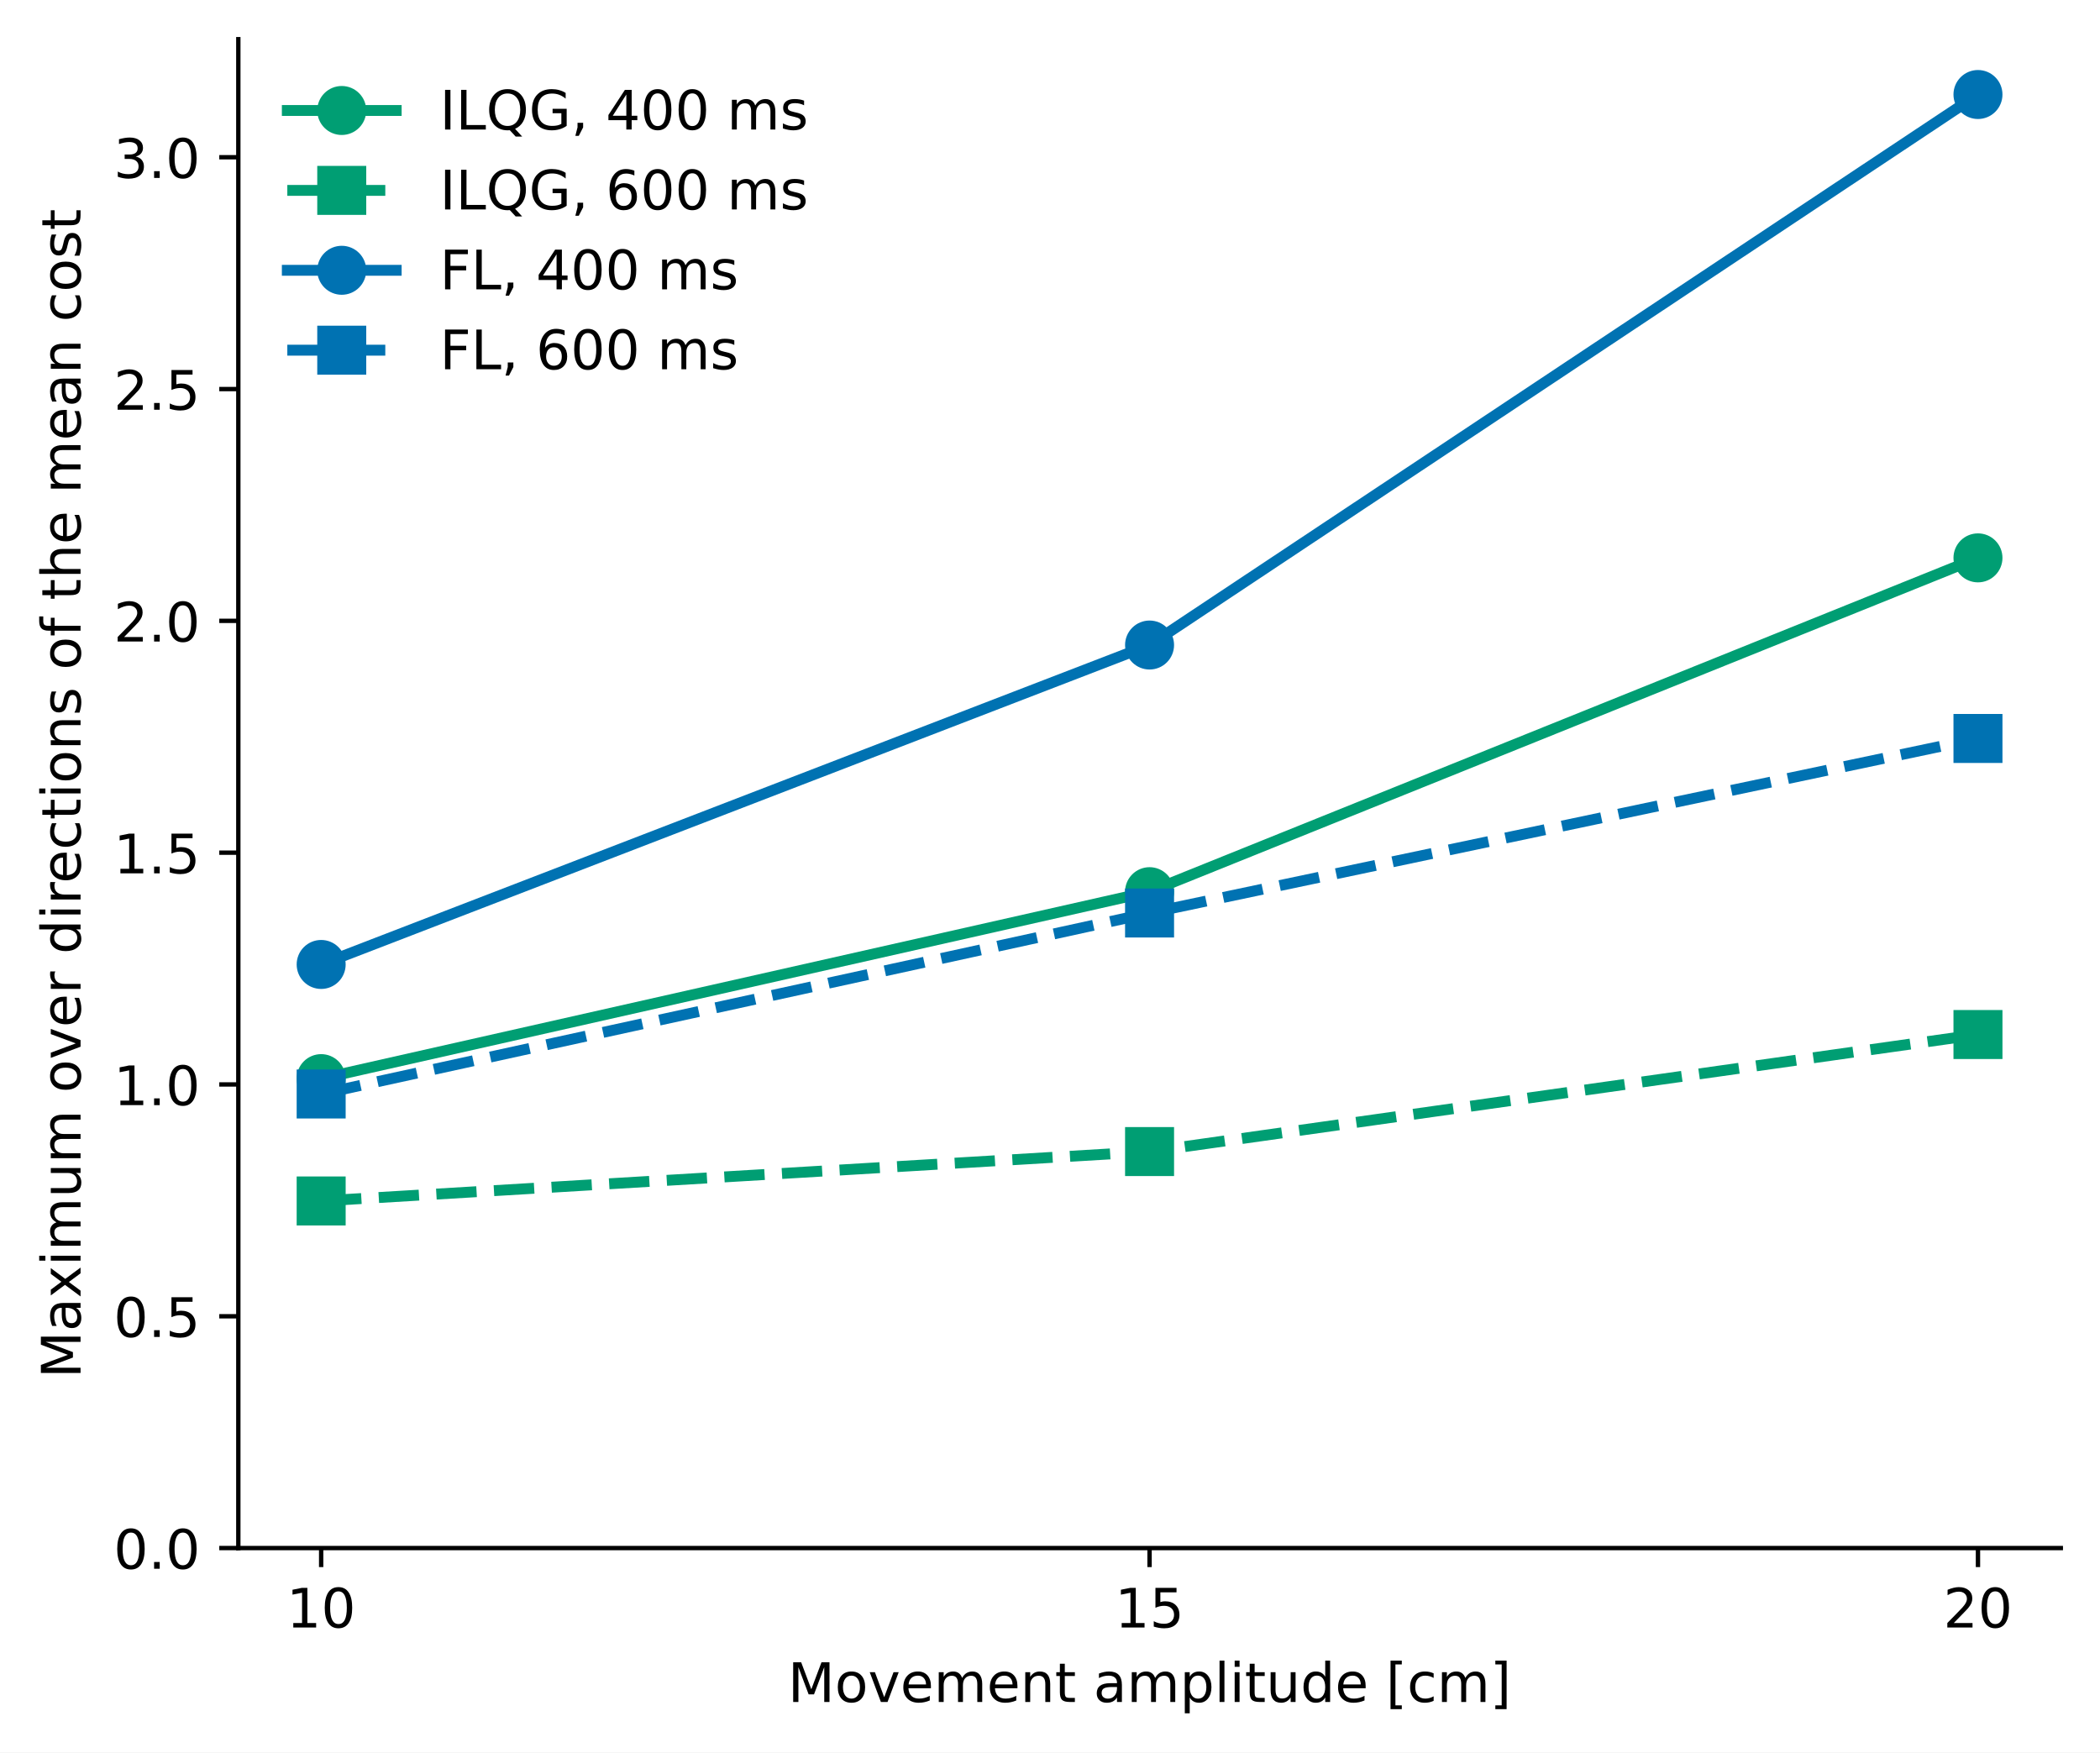
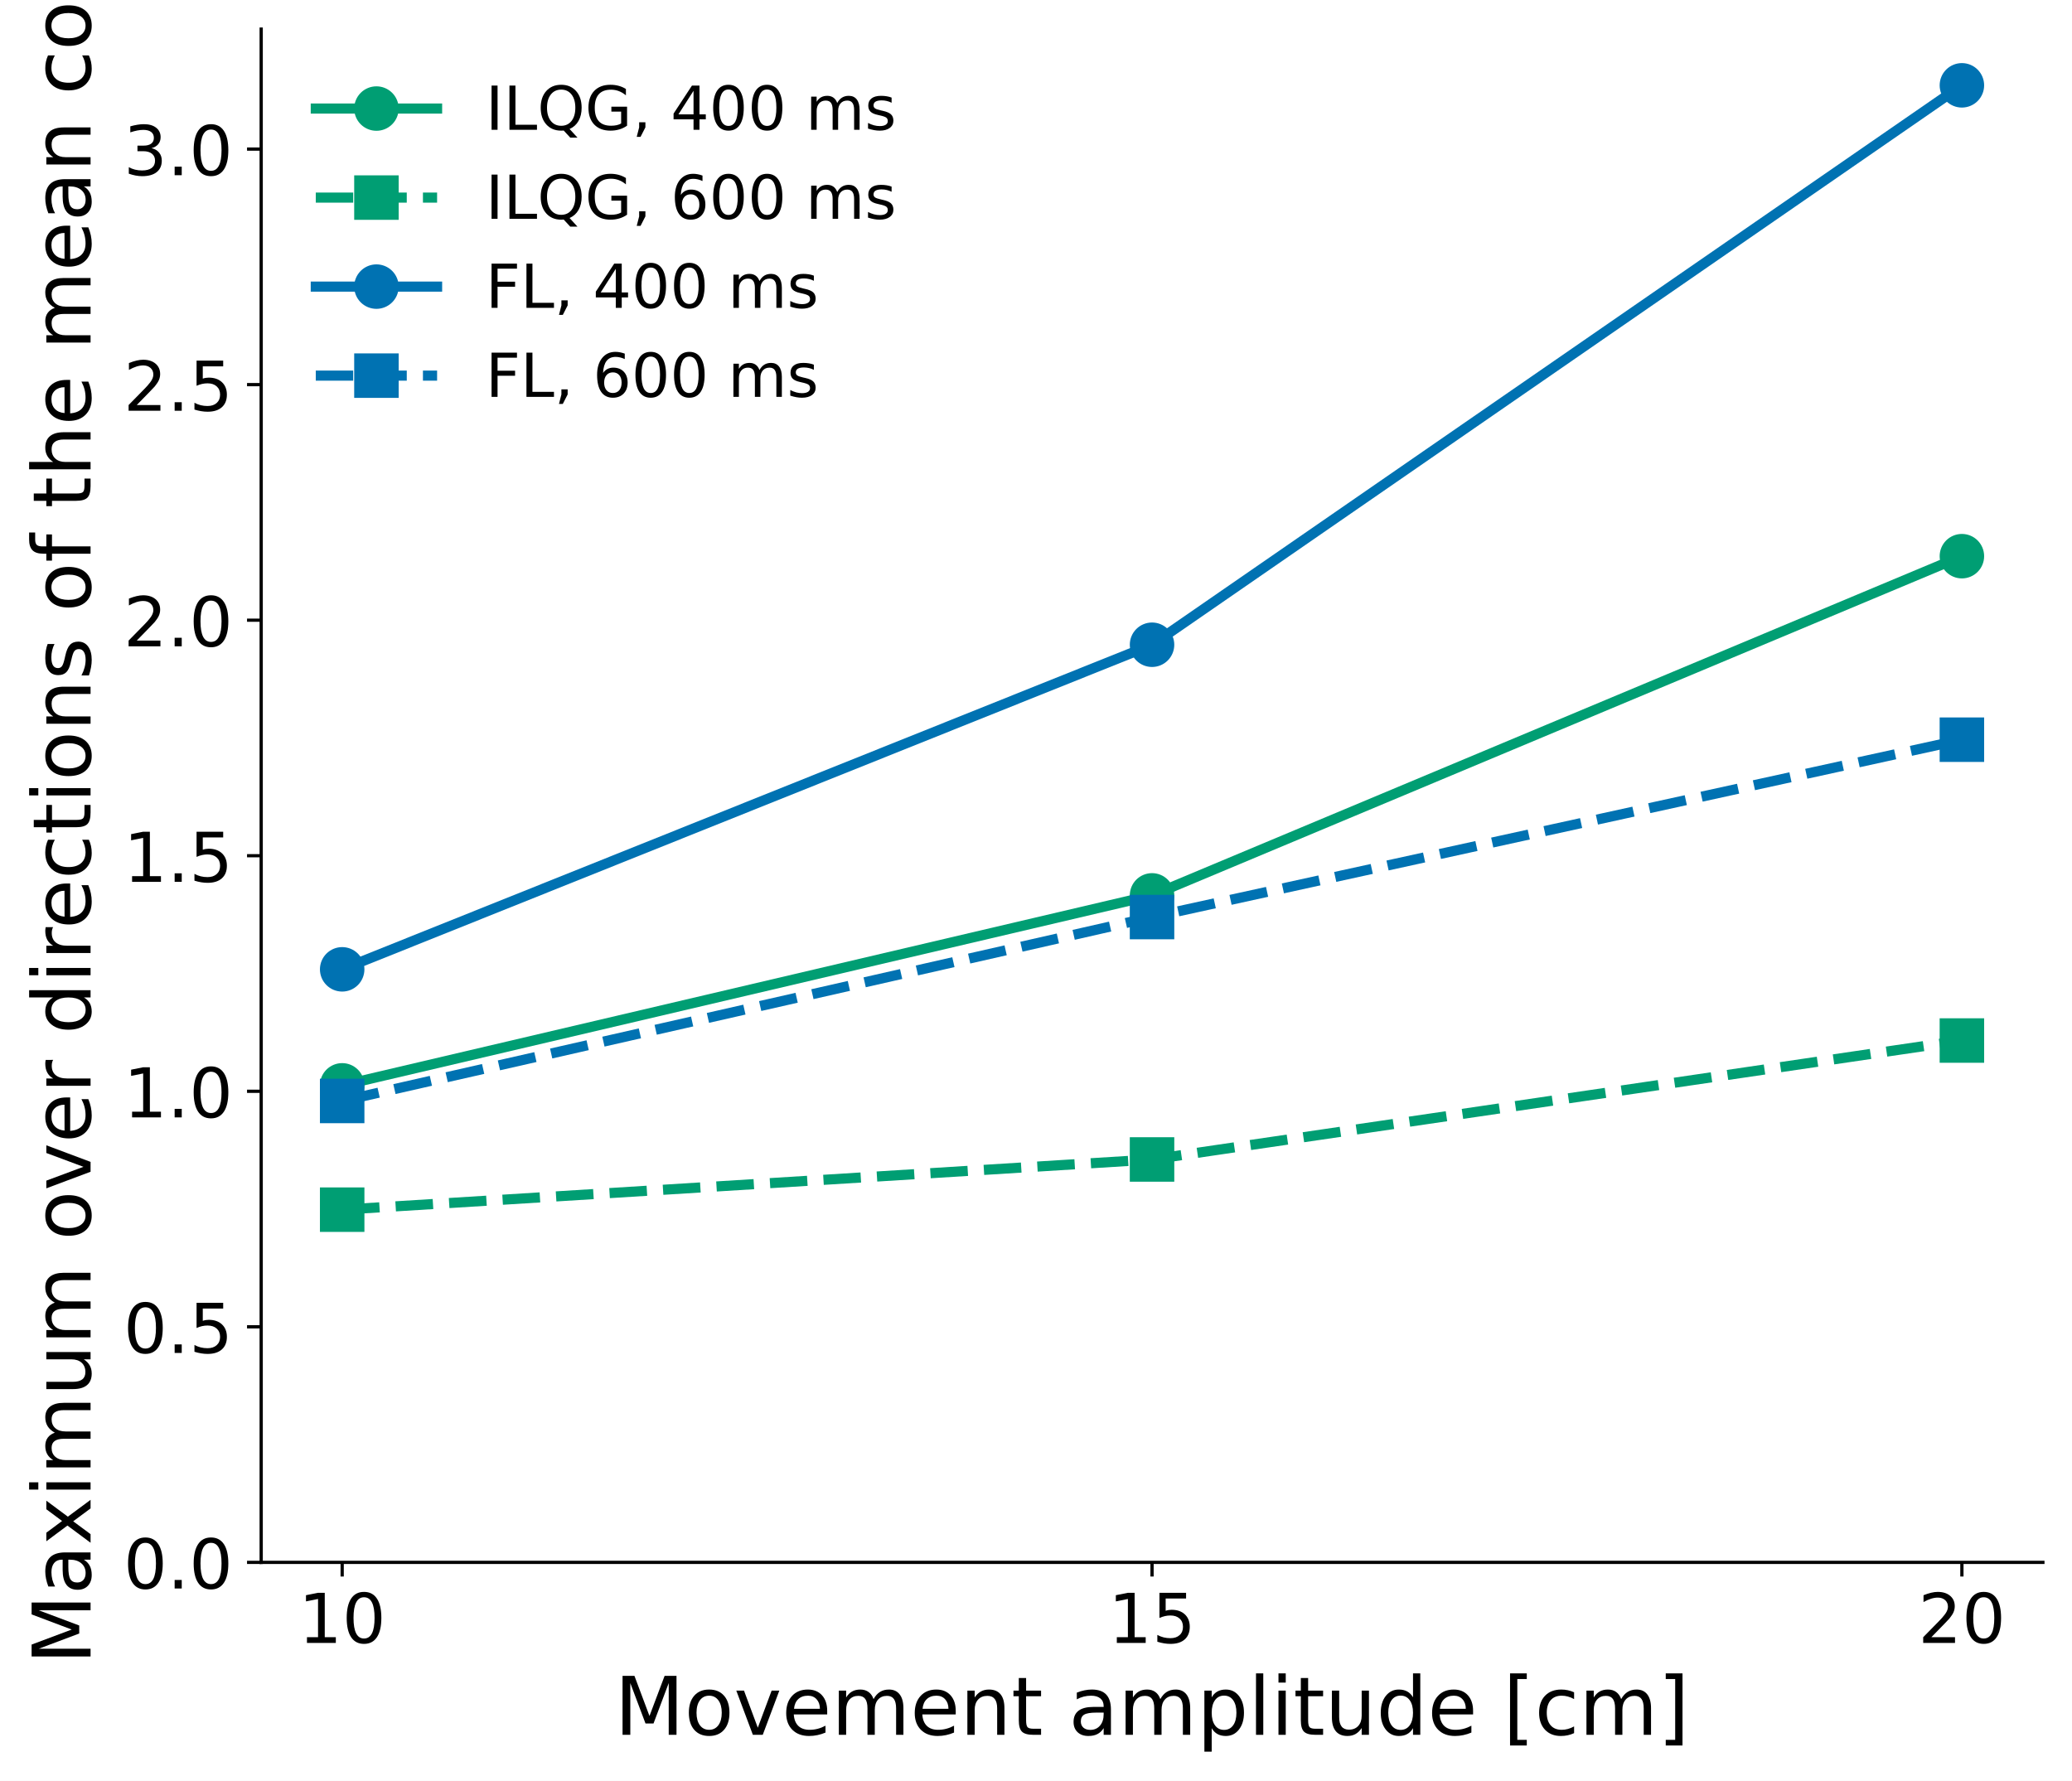
- <svg xmlns="http://www.w3.org/2000/svg" xmlns:xlink="http://www.w3.org/1999/xlink" width="385.781pt" height="321.956pt" viewBox="0 0 385.781 321.956" version="1.1">
+ <svg xmlns="http://www.w3.org/2000/svg" xmlns:xlink="http://www.w3.org/1999/xlink" width="512.4pt" height="440.4pt" viewBox="0 0 512.4 440.4" version="1.1">
  <defs>
    <style type="text/css">*{stroke-linejoin: round; stroke-linecap: butt}</style>
  </defs>
  <g id="figure_1">
    <g id="patch_1">
-       <path d="M 0 321.956  L 385.781 321.956  L 385.781 0  L 0 0  z " style="fill: #ffffff" />
+       <path d="M 0 440.4  L 512.4 440.4  L 512.4 0  L 0 0  z " style="fill: #ffffff" />
    </g>
    <g id="axes_1">
      <g id="patch_2">
-         <path d="M 43.781 284.4  L 378.581 284.4  L 378.581 7.2  L 43.781 7.2  z " style="fill: #ffffff" />
+         <path d="M 64.592 386.39  L 505.2 386.39  L 505.2 7.2  L 64.592 7.2  z " style="fill: #ffffff" />
      </g>
      <g id="matplotlib.axis_1">
        <g id="xtick_1">
          <g id="line2d_1">
            <defs>
-               <path id="m5ae6c926d2" d="M 0 0  L 0 3.5  " style="stroke: #000000; stroke-width: 0.8" />
-             </defs>
-             <g>
-               <use xlink:href="#m5ae6c926d2" x="58.999" y="284.4" style="stroke: #000000; stroke-width: 0.8" />
+               <path id="m7b6751e77b" d="M 0 0  L 0 3.5  " style="stroke: #000000; stroke-width: 0.8" />
+             </defs>
+             <g>
+               <use xlink:href="#m7b6751e77b" x="84.619" y="386.39" style="stroke: #000000; stroke-width: 0.8" />
            </g>
          </g>
          <g id="text_1">
-             <g transform="translate(52.63693 298.9984) scale(0.1 -0.1)">
+             <g transform="translate(73.80295 406.3078) scale(0.17 -0.17)">
              <defs>
                <path id="DejaVuSans-31" d="M 794 531  L 1825 531  L 1825 4091  L 703 3866  L 703 4441  L 1819 4666  L 2450 4666  L 2450 531  L 3481 531  L 3481 0  L 794 0  L 794 531  z " transform="scale(0.015625)" />
                <path id="DejaVuSans-30" d="M 2034 4250  Q 1547 4250 1301 3770  Q 1056 3291 1056 2328  Q 1056 1369 1301 889  Q 1547 409 2034 409  Q 2525 409 2770 889  Q 3016 1369 3016 2328  Q 3016 3291 2770 3770  Q 2525 4250 2034 4250  z M 2034 4750  Q 2819 4750 3233 4129  Q 3647 3509 3647 2328  Q 3647 1150 3233 529  Q 2819 -91 2034 -91  Q 1250 -91 836 529  Q 422 1150 422 2328  Q 422 3509 836 4129  Q 1250 4750 2034 4750  z " transform="scale(0.015625)" />
              </defs>
              <use xlink:href="#DejaVuSans-31" />
              <use xlink:href="#DejaVuSans-30" transform="translate(63.62305 0)" />
            </g>
          </g>
        </g>
        <g id="xtick_2">
          <g id="line2d_2">
            <g>
-               <use xlink:href="#m5ae6c926d2" x="211.181" y="284.4" style="stroke: #000000; stroke-width: 0.8" />
+               <use xlink:href="#m7b6751e77b" x="284.896" y="386.39" style="stroke: #000000; stroke-width: 0.8" />
            </g>
          </g>
          <g id="text_2">
-             <g transform="translate(204.8187 298.9984) scale(0.1 -0.1)">
+             <g transform="translate(274.0793 406.3078) scale(0.17 -0.17)">
              <defs>
                <path id="DejaVuSans-35" d="M 691 4666  L 3169 4666  L 3169 4134  L 1269 4134  L 1269 2991  Q 1406 3038 1543 3061  Q 1681 3084 1819 3084  Q 2600 3084 3056 2656  Q 3513 2228 3513 1497  Q 3513 744 3044 326  Q 2575 -91 1722 -91  Q 1428 -91 1123 -41  Q 819 9 494 109  L 494 744  Q 775 591 1075 516  Q 1375 441 1709 441  Q 2250 441 2565 725  Q 2881 1009 2881 1497  Q 2881 1984 2565 2268  Q 2250 2553 1709 2553  Q 1456 2553 1204 2497  Q 953 2441 691 2322  L 691 4666  z " transform="scale(0.015625)" />
              </defs>
              <use xlink:href="#DejaVuSans-31" />
              <use xlink:href="#DejaVuSans-35" transform="translate(63.62305 0)" />
            </g>
          </g>
        </g>
        <g id="xtick_3">
          <g id="line2d_3">
            <g>
-               <use xlink:href="#m5ae6c926d2" x="363.363" y="284.4" style="stroke: #000000; stroke-width: 0.8" />
+               <use xlink:href="#m7b6751e77b" x="485.172" y="386.39" style="stroke: #000000; stroke-width: 0.8" />
            </g>
          </g>
          <g id="text_3">
-             <g transform="translate(357.0006 298.9984) scale(0.1 -0.1)">
+             <g transform="translate(474.3556 406.3078) scale(0.17 -0.17)">
              <defs>
                <path id="DejaVuSans-32" d="M 1228 531  L 3431 531  L 3431 0  L 469 0  L 469 531  Q 828 903 1448 1529  Q 2069 2156 2228 2338  Q 2531 2678 2651 2914  Q 2772 3150 2772 3378  Q 2772 3750 2511 3984  Q 2250 4219 1831 4219  Q 1534 4219 1204 4116  Q 875 4013 500 3803  L 500 4441  Q 881 4594 1212 4672  Q 1544 4750 1819 4750  Q 2544 4750 2975 4387  Q 3406 4025 3406 3419  Q 3406 3131 3298 2873  Q 3191 2616 2906 2266  Q 2828 2175 2409 1742  Q 1991 1309 1228 531  z " transform="scale(0.015625)" />
              </defs>
              <use xlink:href="#DejaVuSans-32" />
              <use xlink:href="#DejaVuSans-30" transform="translate(63.62305 0)" />
            </g>
          </g>
        </g>
        <g id="text_4">
-           <g transform="translate(144.7305 312.6766) scale(0.1 -0.1)">
+           <g transform="translate(151.994 429.0401) scale(0.2 -0.2)">
            <defs>
              <path id="DejaVuSans-4d" d="M 628 4666  L 1569 4666  L 2759 1491  L 3956 4666  L 4897 4666  L 4897 0  L 4281 0  L 4281 4097  L 3078 897  L 2444 897  L 1241 4097  L 1241 0  L 628 0  L 628 4666  z " transform="scale(0.015625)" />
              <path id="DejaVuSans-6f" d="M 1959 3097  Q 1497 3097 1228 2736  Q 959 2375 959 1747  Q 959 1119 1226 758  Q 1494 397 1959 397  Q 2419 397 2687 759  Q 2956 1122 2956 1747  Q 2956 2369 2687 2733  Q 2419 3097 1959 3097  z M 1959 3584  Q 2709 3584 3137 3096  Q 3566 2609 3566 1747  Q 3566 888 3137 398  Q 2709 -91 1959 -91  Q 1206 -91 779 398  Q 353 888 353 1747  Q 353 2609 779 3096  Q 1206 3584 1959 3584  z " transform="scale(0.015625)" />
              <path id="DejaVuSans-76" d="M 191 3500  L 800 3500  L 1894 563  L 2988 3500  L 3597 3500  L 2284 0  L 1503 0  L 191 3500  z " transform="scale(0.015625)" />
              <path id="DejaVuSans-65" d="M 3597 1894  L 3597 1613  L 953 1613  Q 991 1019 1311 708  Q 1631 397 2203 397  Q 2534 397 2845 478  Q 3156 559 3463 722  L 3463 178  Q 3153 47 2828 -22  Q 2503 -91 2169 -91  Q 1331 -91 842 396  Q 353 884 353 1716  Q 353 2575 817 3079  Q 1281 3584 2069 3584  Q 2775 3584 3186 3129  Q 3597 2675 3597 1894  z M 3022 2063  Q 3016 2534 2758 2815  Q 2500 3097 2075 3097  Q 1594 3097 1305 2825  Q 1016 2553 972 2059  L 3022 2063  z " transform="scale(0.015625)" />
              <path id="DejaVuSans-6d" d="M 3328 2828  Q 3544 3216 3844 3400  Q 4144 3584 4550 3584  Q 5097 3584 5394 3201  Q 5691 2819 5691 2113  L 5691 0  L 5113 0  L 5113 2094  Q 5113 2597 4934 2840  Q 4756 3084 4391 3084  Q 3944 3084 3684 2787  Q 3425 2491 3425 1978  L 3425 0  L 2847 0  L 2847 2094  Q 2847 2600 2669 2842  Q 2491 3084 2119 3084  Q 1678 3084 1418 2786  Q 1159 2488 1159 1978  L 1159 0  L 581 0  L 581 3500  L 1159 3500  L 1159 2956  Q 1356 3278 1631 3431  Q 1906 3584 2284 3584  Q 2666 3584 2933 3390  Q 3200 3197 3328 2828  z " transform="scale(0.015625)" />
              <path id="DejaVuSans-6e" d="M 3513 2113  L 3513 0  L 2938 0  L 2938 2094  Q 2938 2591 2744 2837  Q 2550 3084 2163 3084  Q 1697 3084 1428 2787  Q 1159 2491 1159 1978  L 1159 0  L 581 0  L 581 3500  L 1159 3500  L 1159 2956  Q 1366 3272 1645 3428  Q 1925 3584 2291 3584  Q 2894 3584 3203 3211  Q 3513 2838 3513 2113  z " transform="scale(0.015625)" />
              <path id="DejaVuSans-74" d="M 1172 4494  L 1172 3500  L 2356 3500  L 2356 3053  L 1172 3053  L 1172 1153  Q 1172 725 1289 603  Q 1406 481 1766 481  L 2356 481  L 2356 0  L 1766 0  Q 1100 0 847 248  Q 594 497 594 1153  L 594 3053  L 172 3053  L 172 3500  L 594 3500  L 594 4494  L 1172 4494  z " transform="scale(0.015625)" />
              <path id="DejaVuSans-20" transform="scale(0.015625)" />
              <path id="DejaVuSans-61" d="M 2194 1759  Q 1497 1759 1228 1600  Q 959 1441 959 1056  Q 959 750 1161 570  Q 1363 391 1709 391  Q 2188 391 2477 730  Q 2766 1069 2766 1631  L 2766 1759  L 2194 1759  z M 3341 1997  L 3341 0  L 2766 0  L 2766 531  Q 2569 213 2275 61  Q 1981 -91 1556 -91  Q 1019 -91 701 211  Q 384 513 384 1019  Q 384 1609 779 1909  Q 1175 2209 1959 2209  L 2766 2209  L 2766 2266  Q 2766 2663 2505 2880  Q 2244 3097 1772 3097  Q 1472 3097 1187 3025  Q 903 2953 641 2809  L 641 3341  Q 956 3463 1253 3523  Q 1550 3584 1831 3584  Q 2591 3584 2966 3190  Q 3341 2797 3341 1997  z " transform="scale(0.015625)" />
              <path id="DejaVuSans-70" d="M 1159 525  L 1159 -1331  L 581 -1331  L 581 3500  L 1159 3500  L 1159 2969  Q 1341 3281 1617 3432  Q 1894 3584 2278 3584  Q 2916 3584 3314 3078  Q 3713 2572 3713 1747  Q 3713 922 3314 415  Q 2916 -91 2278 -91  Q 1894 -91 1617 61  Q 1341 213 1159 525  z M 3116 1747  Q 3116 2381 2855 2742  Q 2594 3103 2138 3103  Q 1681 3103 1420 2742  Q 1159 2381 1159 1747  Q 1159 1113 1420 752  Q 1681 391 2138 391  Q 2594 391 2855 752  Q 3116 1113 3116 1747  z " transform="scale(0.015625)" />
              <path id="DejaVuSans-6c" d="M 603 4863  L 1178 4863  L 1178 0  L 603 0  L 603 4863  z " transform="scale(0.015625)" />
              <path id="DejaVuSans-69" d="M 603 3500  L 1178 3500  L 1178 0  L 603 0  L 603 3500  z M 603 4863  L 1178 4863  L 1178 4134  L 603 4134  L 603 4863  z " transform="scale(0.015625)" />
              <path id="DejaVuSans-75" d="M 544 1381  L 544 3500  L 1119 3500  L 1119 1403  Q 1119 906 1312 657  Q 1506 409 1894 409  Q 2359 409 2629 706  Q 2900 1003 2900 1516  L 2900 3500  L 3475 3500  L 3475 0  L 2900 0  L 2900 538  Q 2691 219 2414 64  Q 2138 -91 1772 -91  Q 1169 -91 856 284  Q 544 659 544 1381  z M 1991 3584  L 1991 3584  z " transform="scale(0.015625)" />
              <path id="DejaVuSans-64" d="M 2906 2969  L 2906 4863  L 3481 4863  L 3481 0  L 2906 0  L 2906 525  Q 2725 213 2448 61  Q 2172 -91 1784 -91  Q 1150 -91 751 415  Q 353 922 353 1747  Q 353 2572 751 3078  Q 1150 3584 1784 3584  Q 2172 3584 2448 3432  Q 2725 3281 2906 2969  z M 947 1747  Q 947 1113 1208 752  Q 1469 391 1925 391  Q 2381 391 2643 752  Q 2906 1113 2906 1747  Q 2906 2381 2643 2742  Q 2381 3103 1925 3103  Q 1469 3103 1208 2742  Q 947 2381 947 1747  z " transform="scale(0.015625)" />
              <path id="DejaVuSans-5b" d="M 550 4863  L 1875 4863  L 1875 4416  L 1125 4416  L 1125 -397  L 1875 -397  L 1875 -844  L 550 -844  L 550 4863  z " transform="scale(0.015625)" />
              <path id="DejaVuSans-63" d="M 3122 3366  L 3122 2828  Q 2878 2963 2633 3030  Q 2388 3097 2138 3097  Q 1578 3097 1268 2742  Q 959 2388 959 1747  Q 959 1106 1268 751  Q 1578 397 2138 397  Q 2388 397 2633 464  Q 2878 531 3122 666  L 3122 134  Q 2881 22 2623 -34  Q 2366 -91 2075 -91  Q 1284 -91 818 406  Q 353 903 353 1747  Q 353 2603 823 3093  Q 1294 3584 2113 3584  Q 2378 3584 2631 3529  Q 2884 3475 3122 3366  z " transform="scale(0.015625)" />
              <path id="DejaVuSans-5d" d="M 1947 4863  L 1947 -844  L 622 -844  L 622 -397  L 1369 -397  L 1369 4416  L 622 4416  L 622 4863  L 1947 4863  z " transform="scale(0.015625)" />
            </defs>
            <use xlink:href="#DejaVuSans-4d" />
            <use xlink:href="#DejaVuSans-6f" transform="translate(86.2793 0)" />
            <use xlink:href="#DejaVuSans-76" transform="translate(147.4609 0)" />
            <use xlink:href="#DejaVuSans-65" transform="translate(206.6406 0)" />
            <use xlink:href="#DejaVuSans-6d" transform="translate(268.1641 0)" />
            <use xlink:href="#DejaVuSans-65" transform="translate(365.5762 0)" />
            <use xlink:href="#DejaVuSans-6e" transform="translate(427.0996 0)" />
            <use xlink:href="#DejaVuSans-74" transform="translate(490.4785 0)" />
            <use xlink:href="#DejaVuSans-20" transform="translate(529.6875 0)" />
            <use xlink:href="#DejaVuSans-61" transform="translate(561.4746 0)" />
            <use xlink:href="#DejaVuSans-6d" transform="translate(622.7539 0)" />
            <use xlink:href="#DejaVuSans-70" transform="translate(720.166 0)" />
            <use xlink:href="#DejaVuSans-6c" transform="translate(783.6426 0)" />
            <use xlink:href="#DejaVuSans-69" transform="translate(811.4258 0)" />
            <use xlink:href="#DejaVuSans-74" transform="translate(839.209 0)" />
            <use xlink:href="#DejaVuSans-75" transform="translate(878.418 0)" />
            <use xlink:href="#DejaVuSans-64" transform="translate(941.7969 0)" />
            <use xlink:href="#DejaVuSans-65" transform="translate(1005.273 0)" />
            <use xlink:href="#DejaVuSans-20" transform="translate(1066.797 0)" />
            <use xlink:href="#DejaVuSans-5b" transform="translate(1098.584 0)" />
            <use xlink:href="#DejaVuSans-63" transform="translate(1137.598 0)" />
            <use xlink:href="#DejaVuSans-6d" transform="translate(1192.578 0)" />
            <use xlink:href="#DejaVuSans-5d" transform="translate(1289.99 0)" />
          </g>
        </g>
      </g>
      <g id="matplotlib.axis_2">
        <g id="ytick_1">
          <g id="line2d_4">
            <defs>
-               <path id="m783d366e1e" d="M 0 0  L -3.5 0  " style="stroke: #000000; stroke-width: 0.8" />
-             </defs>
-             <g>
-               <use xlink:href="#m783d366e1e" x="43.781" y="284.4" style="stroke: #000000; stroke-width: 0.8" />
+               <path id="m517cbd551c" d="M 0 0  L -3.5 0  " style="stroke: #000000; stroke-width: 0.8" />
+             </defs>
+             <g>
+               <use xlink:href="#m517cbd551c" x="64.592" y="386.39" style="stroke: #000000; stroke-width: 0.8" />
            </g>
          </g>
          <g id="text_5">
-             <g transform="translate(20.87813 288.1992) scale(0.1 -0.1)">
+             <g transform="translate(30.55625 392.8491) scale(0.17 -0.17)">
              <defs>
                <path id="DejaVuSans-2e" d="M 684 794  L 1344 794  L 1344 0  L 684 0  L 684 794  z " transform="scale(0.015625)" />
              </defs>
              <use xlink:href="#DejaVuSans-30" />
              <use xlink:href="#DejaVuSans-2e" transform="translate(63.62305 0)" />
              <use xlink:href="#DejaVuSans-30" transform="translate(95.41016 0)" />
            </g>
          </g>
        </g>
        <g id="ytick_2">
          <g id="line2d_5">
            <g>
-               <use xlink:href="#m783d366e1e" x="43.781" y="241.815" style="stroke: #000000; stroke-width: 0.8" />
+               <use xlink:href="#m517cbd551c" x="64.592" y="328.137" style="stroke: #000000; stroke-width: 0.8" />
            </g>
          </g>
          <g id="text_6">
-             <g transform="translate(20.87813 245.6141) scale(0.1 -0.1)">
+             <g transform="translate(30.55625 334.5956) scale(0.17 -0.17)">
              <use xlink:href="#DejaVuSans-30" />
              <use xlink:href="#DejaVuSans-2e" transform="translate(63.62305 0)" />
              <use xlink:href="#DejaVuSans-35" transform="translate(95.41016 0)" />
            </g>
          </g>
        </g>
        <g id="ytick_3">
          <g id="line2d_6">
            <g>
-               <use xlink:href="#m783d366e1e" x="43.781" y="199.23" style="stroke: #000000; stroke-width: 0.8" />
+               <use xlink:href="#m517cbd551c" x="64.592" y="269.883" style="stroke: #000000; stroke-width: 0.8" />
            </g>
          </g>
          <g id="text_7">
-             <g transform="translate(20.87813 203.029) scale(0.1 -0.1)">
+             <g transform="translate(30.55625 276.3421) scale(0.17 -0.17)">
              <use xlink:href="#DejaVuSans-31" />
              <use xlink:href="#DejaVuSans-2e" transform="translate(63.62305 0)" />
              <use xlink:href="#DejaVuSans-30" transform="translate(95.41016 0)" />
            </g>
          </g>
        </g>
        <g id="ytick_4">
          <g id="line2d_7">
            <g>
-               <use xlink:href="#m783d366e1e" x="43.781" y="156.645" style="stroke: #000000; stroke-width: 0.8" />
+               <use xlink:href="#m517cbd551c" x="64.592" y="211.63" style="stroke: #000000; stroke-width: 0.8" />
            </g>
          </g>
          <g id="text_8">
-             <g transform="translate(20.87813 160.4438) scale(0.1 -0.1)">
+             <g transform="translate(30.55625 218.0886) scale(0.17 -0.17)">
              <use xlink:href="#DejaVuSans-31" />
              <use xlink:href="#DejaVuSans-2e" transform="translate(63.62305 0)" />
              <use xlink:href="#DejaVuSans-35" transform="translate(95.41016 0)" />
            </g>
          </g>
        </g>
        <g id="ytick_5">
          <g id="line2d_8">
            <g>
-               <use xlink:href="#m783d366e1e" x="43.781" y="114.06" style="stroke: #000000; stroke-width: 0.8" />
+               <use xlink:href="#m517cbd551c" x="64.592" y="153.376" style="stroke: #000000; stroke-width: 0.8" />
            </g>
          </g>
          <g id="text_9">
-             <g transform="translate(20.87813 117.8587) scale(0.1 -0.1)">
+             <g transform="translate(30.55625 159.8351) scale(0.17 -0.17)">
              <use xlink:href="#DejaVuSans-32" />
              <use xlink:href="#DejaVuSans-2e" transform="translate(63.62305 0)" />
              <use xlink:href="#DejaVuSans-30" transform="translate(95.41016 0)" />
            </g>
          </g>
        </g>
        <g id="ytick_6">
          <g id="line2d_9">
            <g>
-               <use xlink:href="#m783d366e1e" x="43.781" y="71.474" style="stroke: #000000; stroke-width: 0.8" />
+               <use xlink:href="#m517cbd551c" x="64.592" y="95.123" style="stroke: #000000; stroke-width: 0.8" />
            </g>
          </g>
          <g id="text_10">
-             <g transform="translate(20.87813 75.2736) scale(0.1 -0.1)">
+             <g transform="translate(30.55625 101.5816) scale(0.17 -0.17)">
              <use xlink:href="#DejaVuSans-32" />
              <use xlink:href="#DejaVuSans-2e" transform="translate(63.62305 0)" />
              <use xlink:href="#DejaVuSans-35" transform="translate(95.41016 0)" />
            </g>
          </g>
        </g>
        <g id="ytick_7">
          <g id="line2d_10">
            <g>
-               <use xlink:href="#m783d366e1e" x="43.781" y="28.889" style="stroke: #000000; stroke-width: 0.8" />
+               <use xlink:href="#m517cbd551c" x="64.592" y="36.869" style="stroke: #000000; stroke-width: 0.8" />
            </g>
          </g>
          <g id="text_11">
-             <g transform="translate(20.87813 32.68847) scale(0.1 -0.1)">
+             <g transform="translate(30.55625 43.32807) scale(0.17 -0.17)">
              <defs>
                <path id="DejaVuSans-33" d="M 2597 2516  Q 3050 2419 3304 2112  Q 3559 1806 3559 1356  Q 3559 666 3084 287  Q 2609 -91 1734 -91  Q 1441 -91 1130 -33  Q 819 25 488 141  L 488 750  Q 750 597 1062 519  Q 1375 441 1716 441  Q 2309 441 2620 675  Q 2931 909 2931 1356  Q 2931 1769 2642 2001  Q 2353 2234 1838 2234  L 1294 2234  L 1294 2753  L 1863 2753  Q 2328 2753 2575 2939  Q 2822 3125 2822 3475  Q 2822 3834 2567 4026  Q 2313 4219 1838 4219  Q 1578 4219 1281 4162  Q 984 4106 628 3988  L 628 4550  Q 988 4650 1302 4700  Q 1616 4750 1894 4750  Q 2613 4750 3031 4423  Q 3450 4097 3450 3541  Q 3450 3153 3228 2886  Q 3006 2619 2597 2516  z " transform="scale(0.015625)" />
              </defs>
              <use xlink:href="#DejaVuSans-33" />
              <use xlink:href="#DejaVuSans-2e" transform="translate(63.62305 0)" />
              <use xlink:href="#DejaVuSans-30" transform="translate(95.41016 0)" />
            </g>
          </g>
        </g>
        <g id="text_12">
-           <g transform="translate(14.79844 253.2133) rotate(-90) scale(0.1 -0.1)">
+           <g transform="translate(22.39688 411.6218) rotate(-90) scale(0.2 -0.2)">
            <defs>
              <path id="DejaVuSans-78" d="M 3513 3500  L 2247 1797  L 3578 0  L 2900 0  L 1881 1375  L 863 0  L 184 0  L 1544 1831  L 300 3500  L 978 3500  L 1906 2253  L 2834 3500  L 3513 3500  z " transform="scale(0.015625)" />
              <path id="DejaVuSans-72" d="M 2631 2963  Q 2534 3019 2420 3045  Q 2306 3072 2169 3072  Q 1681 3072 1420 2755  Q 1159 2438 1159 1844  L 1159 0  L 581 0  L 581 3500  L 1159 3500  L 1159 2956  Q 1341 3275 1631 3429  Q 1922 3584 2338 3584  Q 2397 3584 2469 3576  Q 2541 3569 2628 3553  L 2631 2963  z " transform="scale(0.015625)" />
              <path id="DejaVuSans-73" d="M 2834 3397  L 2834 2853  Q 2591 2978 2328 3040  Q 2066 3103 1784 3103  Q 1356 3103 1142 2972  Q 928 2841 928 2578  Q 928 2378 1081 2264  Q 1234 2150 1697 2047  L 1894 2003  Q 2506 1872 2764 1633  Q 3022 1394 3022 966  Q 3022 478 2636 193  Q 2250 -91 1575 -91  Q 1294 -91 989 -36  Q 684 19 347 128  L 347 722  Q 666 556 975 473  Q 1284 391 1588 391  Q 1994 391 2212 530  Q 2431 669 2431 922  Q 2431 1156 2273 1281  Q 2116 1406 1581 1522  L 1381 1569  Q 847 1681 609 1914  Q 372 2147 372 2553  Q 372 3047 722 3315  Q 1072 3584 1716 3584  Q 2034 3584 2315 3537  Q 2597 3491 2834 3397  z " transform="scale(0.015625)" />
              <path id="DejaVuSans-66" d="M 2375 4863  L 2375 4384  L 1825 4384  Q 1516 4384 1395 4259  Q 1275 4134 1275 3809  L 1275 3500  L 2222 3500  L 2222 3053  L 1275 3053  L 1275 0  L 697 0  L 697 3053  L 147 3053  L 147 3500  L 697 3500  L 697 3744  Q 697 4328 969 4595  Q 1241 4863 1831 4863  L 2375 4863  z " transform="scale(0.015625)" />
              <path id="DejaVuSans-68" d="M 3513 2113  L 3513 0  L 2938 0  L 2938 2094  Q 2938 2591 2744 2837  Q 2550 3084 2163 3084  Q 1697 3084 1428 2787  Q 1159 2491 1159 1978  L 1159 0  L 581 0  L 581 4863  L 1159 4863  L 1159 2956  Q 1366 3272 1645 3428  Q 1925 3584 2291 3584  Q 2894 3584 3203 3211  Q 3513 2838 3513 2113  z " transform="scale(0.015625)" />
            </defs>
            <use xlink:href="#DejaVuSans-4d" />
            <use xlink:href="#DejaVuSans-61" transform="translate(86.2793 0)" />
            <use xlink:href="#DejaVuSans-78" transform="translate(147.5586 0)" />
            <use xlink:href="#DejaVuSans-69" transform="translate(206.7383 0)" />
            <use xlink:href="#DejaVuSans-6d" transform="translate(234.5215 0)" />
            <use xlink:href="#DejaVuSans-75" transform="translate(331.9336 0)" />
            <use xlink:href="#DejaVuSans-6d" transform="translate(395.3125 0)" />
            <use xlink:href="#DejaVuSans-20" transform="translate(492.7246 0)" />
            <use xlink:href="#DejaVuSans-6f" transform="translate(524.5117 0)" />
            <use xlink:href="#DejaVuSans-76" transform="translate(585.6934 0)" />
            <use xlink:href="#DejaVuSans-65" transform="translate(644.873 0)" />
            <use xlink:href="#DejaVuSans-72" transform="translate(706.3965 0)" />
            <use xlink:href="#DejaVuSans-20" transform="translate(747.5098 0)" />
            <use xlink:href="#DejaVuSans-64" transform="translate(779.2969 0)" />
            <use xlink:href="#DejaVuSans-69" transform="translate(842.7734 0)" />
            <use xlink:href="#DejaVuSans-72" transform="translate(870.5566 0)" />
            <use xlink:href="#DejaVuSans-65" transform="translate(909.4199 0)" />
            <use xlink:href="#DejaVuSans-63" transform="translate(970.9434 0)" />
            <use xlink:href="#DejaVuSans-74" transform="translate(1025.924 0)" />
            <use xlink:href="#DejaVuSans-69" transform="translate(1065.133 0)" />
            <use xlink:href="#DejaVuSans-6f" transform="translate(1092.916 0)" />
            <use xlink:href="#DejaVuSans-6e" transform="translate(1154.098 0)" />
            <use xlink:href="#DejaVuSans-73" transform="translate(1217.477 0)" />
            <use xlink:href="#DejaVuSans-20" transform="translate(1269.576 0)" />
            <use xlink:href="#DejaVuSans-6f" transform="translate(1301.363 0)" />
            <use xlink:href="#DejaVuSans-66" transform="translate(1362.545 0)" />
            <use xlink:href="#DejaVuSans-20" transform="translate(1397.75 0)" />
            <use xlink:href="#DejaVuSans-74" transform="translate(1429.537 0)" />
            <use xlink:href="#DejaVuSans-68" transform="translate(1468.746 0)" />
            <use xlink:href="#DejaVuSans-65" transform="translate(1532.125 0)" />
            <use xlink:href="#DejaVuSans-20" transform="translate(1593.648 0)" />
            <use xlink:href="#DejaVuSans-6d" transform="translate(1625.436 0)" />
            <use xlink:href="#DejaVuSans-65" transform="translate(1722.848 0)" />
            <use xlink:href="#DejaVuSans-61" transform="translate(1784.371 0)" />
            <use xlink:href="#DejaVuSans-6e" transform="translate(1845.65 0)" />
            <use xlink:href="#DejaVuSans-20" transform="translate(1909.029 0)" />
            <use xlink:href="#DejaVuSans-63" transform="translate(1940.816 0)" />
            <use xlink:href="#DejaVuSans-6f" transform="translate(1995.797 0)" />
            <use xlink:href="#DejaVuSans-73" transform="translate(2056.979 0)" />
            <use xlink:href="#DejaVuSans-74" transform="translate(2109.078 0)" />
          </g>
        </g>
      </g>
      <g id="line2d_11">
-         <path d="M 58.999 198.158  L 211.181 163.812  L 363.363 102.488  " clip-path="url(#pdaa4afa84b)" style="fill: none; stroke: #009e73; stroke-width: 2; stroke-linecap: square" />
+         <path d="M 84.619 268.418  L 284.896 221.435  L 485.172 137.548  " clip-path="url(#pbeed2e6f86)" style="fill: none; stroke: #009e73; stroke-width: 2.5; stroke-linecap: square" />
        <defs>
-           <path id="m9de24a5fda" d="M 0 4  C 1.061 4 2.078 3.579 2.828 2.828  C 3.579 2.078 4 1.061 4 0  C 4 -1.061 3.579 -2.078 2.828 -2.828  C 2.078 -3.579 1.061 -4 0 -4  C -1.061 -4 -2.078 -3.579 -2.828 -2.828  C -3.579 -2.078 -4 -1.061 -4 0  C -4 1.061 -3.579 2.078 -2.828 2.828  C -2.078 3.579 -1.061 4 0 4  z " style="stroke: #009e73" />
+           <path id="m40e177bd4c" d="M 0 5  C 1.326 5 2.598 4.473 3.536 3.536  C 4.473 2.598 5 1.326 5 0  C 5 -1.326 4.473 -2.598 3.536 -3.536  C 2.598 -4.473 1.326 -5 0 -5  C -1.326 -5 -2.598 -4.473 -3.536 -3.536  C -4.473 -2.598 -5 -1.326 -5 0  C -5 1.326 -4.473 2.598 -3.536 3.536  C -2.598 4.473 -1.326 5 0 5  z " style="stroke: #009e73" />
        </defs>
-         <g clip-path="url(#pdaa4afa84b)">
-           <use xlink:href="#m9de24a5fda" x="58.999" y="198.158" style="fill: #009e73; stroke: #009e73" />
-           <use xlink:href="#m9de24a5fda" x="211.181" y="163.812" style="fill: #009e73; stroke: #009e73" />
-           <use xlink:href="#m9de24a5fda" x="363.363" y="102.488" style="fill: #009e73; stroke: #009e73" />
+         <g clip-path="url(#pbeed2e6f86)">
+           <use xlink:href="#m40e177bd4c" x="84.619" y="268.418" style="fill: #009e73; stroke: #009e73" />
+           <use xlink:href="#m40e177bd4c" x="284.896" y="221.435" style="fill: #009e73; stroke: #009e73" />
+           <use xlink:href="#m40e177bd4c" x="485.172" y="137.548" style="fill: #009e73; stroke: #009e73" />
        </g>
      </g>
      <g id="line2d_12">
-         <path d="M 58.999 220.633  L 211.181 211.558  L 363.363 190.056  " clip-path="url(#pdaa4afa84b)" style="fill: none; stroke-dasharray: 7.4,3.2; stroke-dashoffset: 0; stroke: #009e73; stroke-width: 2" />
+         <path d="M 84.619 299.162  L 284.896 286.747  L 485.172 257.334  " clip-path="url(#pbeed2e6f86)" style="fill: none; stroke-dasharray: 9.25,4; stroke-dashoffset: 0; stroke: #009e73; stroke-width: 2.5" />
        <defs>
-           <path id="m317e2bb555" d="M -4 4  L 4 4  L 4 -4  L -4 -4  z " style="stroke: #009e73; stroke-linejoin: miter" />
+           <path id="m552d245e38" d="M -5 5  L 5 5  L 5 -5  L -5 -5  z " style="stroke: #009e73; stroke-linejoin: miter" />
        </defs>
-         <g clip-path="url(#pdaa4afa84b)">
-           <use xlink:href="#m317e2bb555" x="58.999" y="220.633" style="fill: #009e73; stroke: #009e73; stroke-linejoin: miter" />
-           <use xlink:href="#m317e2bb555" x="211.181" y="211.558" style="fill: #009e73; stroke: #009e73; stroke-linejoin: miter" />
-           <use xlink:href="#m317e2bb555" x="363.363" y="190.056" style="fill: #009e73; stroke: #009e73; stroke-linejoin: miter" />
+         <g clip-path="url(#pbeed2e6f86)">
+           <use xlink:href="#m552d245e38" x="84.619" y="299.162" style="fill: #009e73; stroke: #009e73; stroke-linejoin: miter" />
+           <use xlink:href="#m552d245e38" x="284.896" y="286.747" style="fill: #009e73; stroke: #009e73; stroke-linejoin: miter" />
+           <use xlink:href="#m552d245e38" x="485.172" y="257.334" style="fill: #009e73; stroke: #009e73; stroke-linejoin: miter" />
        </g>
      </g>
      <g id="line2d_13">
-         <path d="M 58.999 177.184  L 211.181 118.5  L 363.363 17.363  " clip-path="url(#pdaa4afa84b)" style="fill: none; stroke: #0072b2; stroke-width: 2; stroke-linecap: square" />
+         <path d="M 84.619 239.726  L 284.896 159.451  L 485.172 21.103  " clip-path="url(#pbeed2e6f86)" style="fill: none; stroke: #0072b2; stroke-width: 2.5; stroke-linecap: square" />
        <defs>
-           <path id="m2a26e9c6c9" d="M 0 4  C 1.061 4 2.078 3.579 2.828 2.828  C 3.579 2.078 4 1.061 4 0  C 4 -1.061 3.579 -2.078 2.828 -2.828  C 2.078 -3.579 1.061 -4 0 -4  C -1.061 -4 -2.078 -3.579 -2.828 -2.828  C -3.579 -2.078 -4 -1.061 -4 0  C -4 1.061 -3.579 2.078 -2.828 2.828  C -2.078 3.579 -1.061 4 0 4  z " style="stroke: #0072b2" />
+           <path id="m5956baae7a" d="M 0 5  C 1.326 5 2.598 4.473 3.536 3.536  C 4.473 2.598 5 1.326 5 0  C 5 -1.326 4.473 -2.598 3.536 -3.536  C 2.598 -4.473 1.326 -5 0 -5  C -1.326 -5 -2.598 -4.473 -3.536 -3.536  C -4.473 -2.598 -5 -1.326 -5 0  C -5 1.326 -4.473 2.598 -3.536 3.536  C -2.598 4.473 -1.326 5 0 5  z " style="stroke: #0072b2" />
        </defs>
-         <g clip-path="url(#pdaa4afa84b)">
-           <use xlink:href="#m2a26e9c6c9" x="58.999" y="177.184" style="fill: #0072b2; stroke: #0072b2" />
-           <use xlink:href="#m2a26e9c6c9" x="211.181" y="118.5" style="fill: #0072b2; stroke: #0072b2" />
-           <use xlink:href="#m2a26e9c6c9" x="363.363" y="17.363" style="fill: #0072b2; stroke: #0072b2" />
+         <g clip-path="url(#pbeed2e6f86)">
+           <use xlink:href="#m5956baae7a" x="84.619" y="239.726" style="fill: #0072b2; stroke: #0072b2" />
+           <use xlink:href="#m5956baae7a" x="284.896" y="159.451" style="fill: #0072b2; stroke: #0072b2" />
+           <use xlink:href="#m5956baae7a" x="485.172" y="21.103" style="fill: #0072b2; stroke: #0072b2" />
        </g>
      </g>
      <g id="line2d_14">
-         <path d="M 58.999 200.981  L 211.181 167.731  L 363.363 135.666  " clip-path="url(#pdaa4afa84b)" style="fill: none; stroke-dasharray: 7.4,3.2; stroke-dashoffset: 0; stroke: #0072b2; stroke-width: 2" />
+         <path d="M 84.619 272.279  L 284.896 226.796  L 485.172 182.933  " clip-path="url(#pbeed2e6f86)" style="fill: none; stroke-dasharray: 9.25,4; stroke-dashoffset: 0; stroke: #0072b2; stroke-width: 2.5" />
        <defs>
-           <path id="mb9862b2994" d="M -4 4  L 4 4  L 4 -4  L -4 -4  z " style="stroke: #0072b2; stroke-linejoin: miter" />
+           <path id="m02ba43c969" d="M -5 5  L 5 5  L 5 -5  L -5 -5  z " style="stroke: #0072b2; stroke-linejoin: miter" />
        </defs>
-         <g clip-path="url(#pdaa4afa84b)">
-           <use xlink:href="#mb9862b2994" x="58.999" y="200.981" style="fill: #0072b2; stroke: #0072b2; stroke-linejoin: miter" />
-           <use xlink:href="#mb9862b2994" x="211.181" y="167.731" style="fill: #0072b2; stroke: #0072b2; stroke-linejoin: miter" />
-           <use xlink:href="#mb9862b2994" x="363.363" y="135.666" style="fill: #0072b2; stroke: #0072b2; stroke-linejoin: miter" />
+         <g clip-path="url(#pbeed2e6f86)">
+           <use xlink:href="#m02ba43c969" x="84.619" y="272.279" style="fill: #0072b2; stroke: #0072b2; stroke-linejoin: miter" />
+           <use xlink:href="#m02ba43c969" x="284.896" y="226.796" style="fill: #0072b2; stroke: #0072b2; stroke-linejoin: miter" />
+           <use xlink:href="#m02ba43c969" x="485.172" y="182.933" style="fill: #0072b2; stroke: #0072b2; stroke-linejoin: miter" />
        </g>
      </g>
      <g id="patch_3">
-         <path d="M 43.781 284.4  L 43.781 7.2  " style="fill: none; stroke: #000000; stroke-width: 0.8; stroke-linejoin: miter; stroke-linecap: square" />
+         <path d="M 64.592 386.39  L 64.592 7.2  " style="fill: none; stroke: #000000; stroke-width: 0.8; stroke-linejoin: miter; stroke-linecap: square" />
      </g>
      <g id="patch_4">
-         <path d="M 43.781 284.4  L 378.581 284.4  " style="fill: none; stroke: #000000; stroke-width: 0.8; stroke-linejoin: miter; stroke-linecap: square" />
+         <path d="M 64.592 386.39  L 505.2 386.39  " style="fill: none; stroke: #000000; stroke-width: 0.8; stroke-linejoin: miter; stroke-linecap: square" />
      </g>
      <g id="legend_1">
        <g id="line2d_15">
-           <path d="M 52.781 20.298  L 62.781 20.298  L 72.781 20.298  " style="fill: none; stroke: #009e73; stroke-width: 2; stroke-linecap: square" />
+           <path d="M 78.092 26.848  L 93.092 26.848  L 108.092 26.848  " style="fill: none; stroke: #009e73; stroke-width: 2.5; stroke-linecap: square" />
          <g>
-             <use xlink:href="#m9de24a5fda" x="62.781" y="20.298" style="fill: #009e73; stroke: #009e73" />
+             <use xlink:href="#m40e177bd4c" x="93.092" y="26.848" style="fill: #009e73; stroke: #009e73" />
          </g>
        </g>
        <g id="text_13">
-           <g transform="translate(80.78125 23.79844) scale(0.1 -0.1)">
+           <g transform="translate(120.0916 32.09766) scale(0.15 -0.15)">
            <defs>
              <path id="DejaVuSans-49" d="M 628 4666  L 1259 4666  L 1259 0  L 628 0  L 628 4666  z " transform="scale(0.015625)" />
              <path id="DejaVuSans-4c" d="M 628 4666  L 1259 4666  L 1259 531  L 3531 531  L 3531 0  L 628 0  L 628 4666  z " transform="scale(0.015625)" />
              <path id="DejaVuSans-51" d="M 2522 4238  Q 1834 4238 1429 3725  Q 1025 3213 1025 2328  Q 1025 1447 1429 934  Q 1834 422 2522 422  Q 3209 422 3611 934  Q 4013 1447 4013 2328  Q 4013 3213 3611 3725  Q 3209 4238 2522 4238  z M 3406 84  L 4238 -825  L 3475 -825  L 2784 -78  Q 2681 -84 2626 -87  Q 2572 -91 2522 -91  Q 1538 -91 948 567  Q 359 1225 359 2328  Q 359 3434 948 4092  Q 1538 4750 2522 4750  Q 3503 4750 4090 4092  Q 4678 3434 4678 2328  Q 4678 1516 4351 937  Q 4025 359 3406 84  z " transform="scale(0.015625)" />
              <path id="DejaVuSans-47" d="M 3809 666  L 3809 1919  L 2778 1919  L 2778 2438  L 4434 2438  L 4434 434  Q 4069 175 3628 42  Q 3188 -91 2688 -91  Q 1594 -91 976 548  Q 359 1188 359 2328  Q 359 3472 976 4111  Q 1594 4750 2688 4750  Q 3144 4750 3555 4637  Q 3966 4525 4313 4306  L 4313 3634  Q 3963 3931 3569 4081  Q 3175 4231 2741 4231  Q 1884 4231 1454 3753  Q 1025 3275 1025 2328  Q 1025 1384 1454 906  Q 1884 428 2741 428  Q 3075 428 3337 486  Q 3600 544 3809 666  z " transform="scale(0.015625)" />
              <path id="DejaVuSans-2c" d="M 750 794  L 1409 794  L 1409 256  L 897 -744  L 494 -744  L 750 256  L 750 794  z " transform="scale(0.015625)" />
              <path id="DejaVuSans-34" d="M 2419 4116  L 825 1625  L 2419 1625  L 2419 4116  z M 2253 4666  L 3047 4666  L 3047 1625  L 3713 1625  L 3713 1100  L 3047 1100  L 3047 0  L 2419 0  L 2419 1100  L 313 1100  L 313 1709  L 2253 4666  z " transform="scale(0.015625)" />
            </defs>
            <use xlink:href="#DejaVuSans-49" />
            <use xlink:href="#DejaVuSans-4c" transform="translate(29.49219 0)" />
            <use xlink:href="#DejaVuSans-51" transform="translate(85.20508 0)" />
            <use xlink:href="#DejaVuSans-47" transform="translate(163.916 0)" />
            <use xlink:href="#DejaVuSans-2c" transform="translate(241.4062 0)" />
            <use xlink:href="#DejaVuSans-20" transform="translate(273.1934 0)" />
            <use xlink:href="#DejaVuSans-34" transform="translate(304.9805 0)" />
            <use xlink:href="#DejaVuSans-30" transform="translate(368.6035 0)" />
            <use xlink:href="#DejaVuSans-30" transform="translate(432.2266 0)" />
            <use xlink:href="#DejaVuSans-20" transform="translate(495.8496 0)" />
            <use xlink:href="#DejaVuSans-6d" transform="translate(527.6367 0)" />
            <use xlink:href="#DejaVuSans-73" transform="translate(625.0488 0)" />
          </g>
        </g>
        <g id="line2d_16">
-           <path d="M 52.781 34.977  L 62.781 34.977  L 72.781 34.977  " style="fill: none; stroke-dasharray: 7.4,3.2; stroke-dashoffset: 0; stroke: #009e73; stroke-width: 2" />
+           <path d="M 78.092 48.865  L 93.092 48.865  L 108.092 48.865  " style="fill: none; stroke-dasharray: 9.25,4; stroke-dashoffset: 0; stroke: #009e73; stroke-width: 2.5" />
          <g>
-             <use xlink:href="#m317e2bb555" x="62.781" y="34.977" style="fill: #009e73; stroke: #009e73; stroke-linejoin: miter" />
+             <use xlink:href="#m552d245e38" x="93.092" y="48.865" style="fill: #009e73; stroke: #009e73; stroke-linejoin: miter" />
          </g>
        </g>
        <g id="text_14">
-           <g transform="translate(80.78125 38.47656) scale(0.1 -0.1)">
+           <g transform="translate(120.0916 54.11484) scale(0.15 -0.15)">
            <defs>
              <path id="DejaVuSans-36" d="M 2113 2584  Q 1688 2584 1439 2293  Q 1191 2003 1191 1497  Q 1191 994 1439 701  Q 1688 409 2113 409  Q 2538 409 2786 701  Q 3034 994 3034 1497  Q 3034 2003 2786 2293  Q 2538 2584 2113 2584  z M 3366 4563  L 3366 3988  Q 3128 4100 2886 4159  Q 2644 4219 2406 4219  Q 1781 4219 1451 3797  Q 1122 3375 1075 2522  Q 1259 2794 1537 2939  Q 1816 3084 2150 3084  Q 2853 3084 3261 2657  Q 3669 2231 3669 1497  Q 3669 778 3244 343  Q 2819 -91 2113 -91  Q 1303 -91 875 529  Q 447 1150 447 2328  Q 447 3434 972 4092  Q 1497 4750 2381 4750  Q 2619 4750 2861 4703  Q 3103 4656 3366 4563  z " transform="scale(0.015625)" />
            </defs>
            <use xlink:href="#DejaVuSans-49" />
            <use xlink:href="#DejaVuSans-4c" transform="translate(29.49219 0)" />
            <use xlink:href="#DejaVuSans-51" transform="translate(85.20508 0)" />
            <use xlink:href="#DejaVuSans-47" transform="translate(163.916 0)" />
            <use xlink:href="#DejaVuSans-2c" transform="translate(241.4062 0)" />
            <use xlink:href="#DejaVuSans-20" transform="translate(273.1934 0)" />
            <use xlink:href="#DejaVuSans-36" transform="translate(304.9805 0)" />
            <use xlink:href="#DejaVuSans-30" transform="translate(368.6035 0)" />
            <use xlink:href="#DejaVuSans-30" transform="translate(432.2266 0)" />
            <use xlink:href="#DejaVuSans-20" transform="translate(495.8496 0)" />
            <use xlink:href="#DejaVuSans-6d" transform="translate(527.6367 0)" />
            <use xlink:href="#DejaVuSans-73" transform="translate(625.0488 0)" />
          </g>
        </g>
        <g id="line2d_17">
-           <path d="M 52.781 49.655  L 62.781 49.655  L 72.781 49.655  " style="fill: none; stroke: #0072b2; stroke-width: 2; stroke-linecap: square" />
+           <path d="M 78.092 70.882  L 93.092 70.882  L 108.092 70.882  " style="fill: none; stroke: #0072b2; stroke-width: 2.5; stroke-linecap: square" />
          <g>
-             <use xlink:href="#m2a26e9c6c9" x="62.781" y="49.655" style="fill: #0072b2; stroke: #0072b2" />
+             <use xlink:href="#m5956baae7a" x="93.092" y="70.882" style="fill: #0072b2; stroke: #0072b2" />
          </g>
        </g>
        <g id="text_15">
-           <g transform="translate(80.78125 53.15469) scale(0.1 -0.1)">
+           <g transform="translate(120.0916 76.13203) scale(0.15 -0.15)">
            <defs>
              <path id="DejaVuSans-46" d="M 628 4666  L 3309 4666  L 3309 4134  L 1259 4134  L 1259 2759  L 3109 2759  L 3109 2228  L 1259 2228  L 1259 0  L 628 0  L 628 4666  z " transform="scale(0.015625)" />
            </defs>
            <use xlink:href="#DejaVuSans-46" />
            <use xlink:href="#DejaVuSans-4c" transform="translate(57.51953 0)" />
            <use xlink:href="#DejaVuSans-2c" transform="translate(113.2324 0)" />
            <use xlink:href="#DejaVuSans-20" transform="translate(145.0195 0)" />
            <use xlink:href="#DejaVuSans-34" transform="translate(176.8066 0)" />
            <use xlink:href="#DejaVuSans-30" transform="translate(240.4297 0)" />
            <use xlink:href="#DejaVuSans-30" transform="translate(304.0527 0)" />
            <use xlink:href="#DejaVuSans-20" transform="translate(367.6758 0)" />
            <use xlink:href="#DejaVuSans-6d" transform="translate(399.4629 0)" />
            <use xlink:href="#DejaVuSans-73" transform="translate(496.875 0)" />
          </g>
        </g>
        <g id="line2d_18">
-           <path d="M 52.781 64.333  L 62.781 64.333  L 72.781 64.333  " style="fill: none; stroke-dasharray: 7.4,3.2; stroke-dashoffset: 0; stroke: #0072b2; stroke-width: 2" />
+           <path d="M 78.092 92.899  L 93.092 92.899  L 108.092 92.899  " style="fill: none; stroke-dasharray: 9.25,4; stroke-dashoffset: 0; stroke: #0072b2; stroke-width: 2.5" />
          <g>
-             <use xlink:href="#mb9862b2994" x="62.781" y="64.333" style="fill: #0072b2; stroke: #0072b2; stroke-linejoin: miter" />
+             <use xlink:href="#m02ba43c969" x="93.092" y="92.899" style="fill: #0072b2; stroke: #0072b2; stroke-linejoin: miter" />
          </g>
        </g>
        <g id="text_16">
-           <g transform="translate(80.78125 67.83281) scale(0.1 -0.1)">
+           <g transform="translate(120.0916 98.14922) scale(0.15 -0.15)">
            <use xlink:href="#DejaVuSans-46" />
            <use xlink:href="#DejaVuSans-4c" transform="translate(57.51953 0)" />
            <use xlink:href="#DejaVuSans-2c" transform="translate(113.2324 0)" />
            <use xlink:href="#DejaVuSans-20" transform="translate(145.0195 0)" />
            <use xlink:href="#DejaVuSans-36" transform="translate(176.8066 0)" />
            <use xlink:href="#DejaVuSans-30" transform="translate(240.4297 0)" />
            <use xlink:href="#DejaVuSans-30" transform="translate(304.0527 0)" />
            <use xlink:href="#DejaVuSans-20" transform="translate(367.6758 0)" />
            <use xlink:href="#DejaVuSans-6d" transform="translate(399.4629 0)" />
            <use xlink:href="#DejaVuSans-73" transform="translate(496.875 0)" />
          </g>
        </g>
      </g>
    </g>
  </g>
  <defs>
-     <clipPath id="pdaa4afa84b">
-       <rect x="43.781" y="7.2" width="334.8" height="277.2" />
+     <clipPath id="pbeed2e6f86">
+       <rect x="64.592" y="7.2" width="440.608" height="379.19" />
    </clipPath>
  </defs>
</svg>
